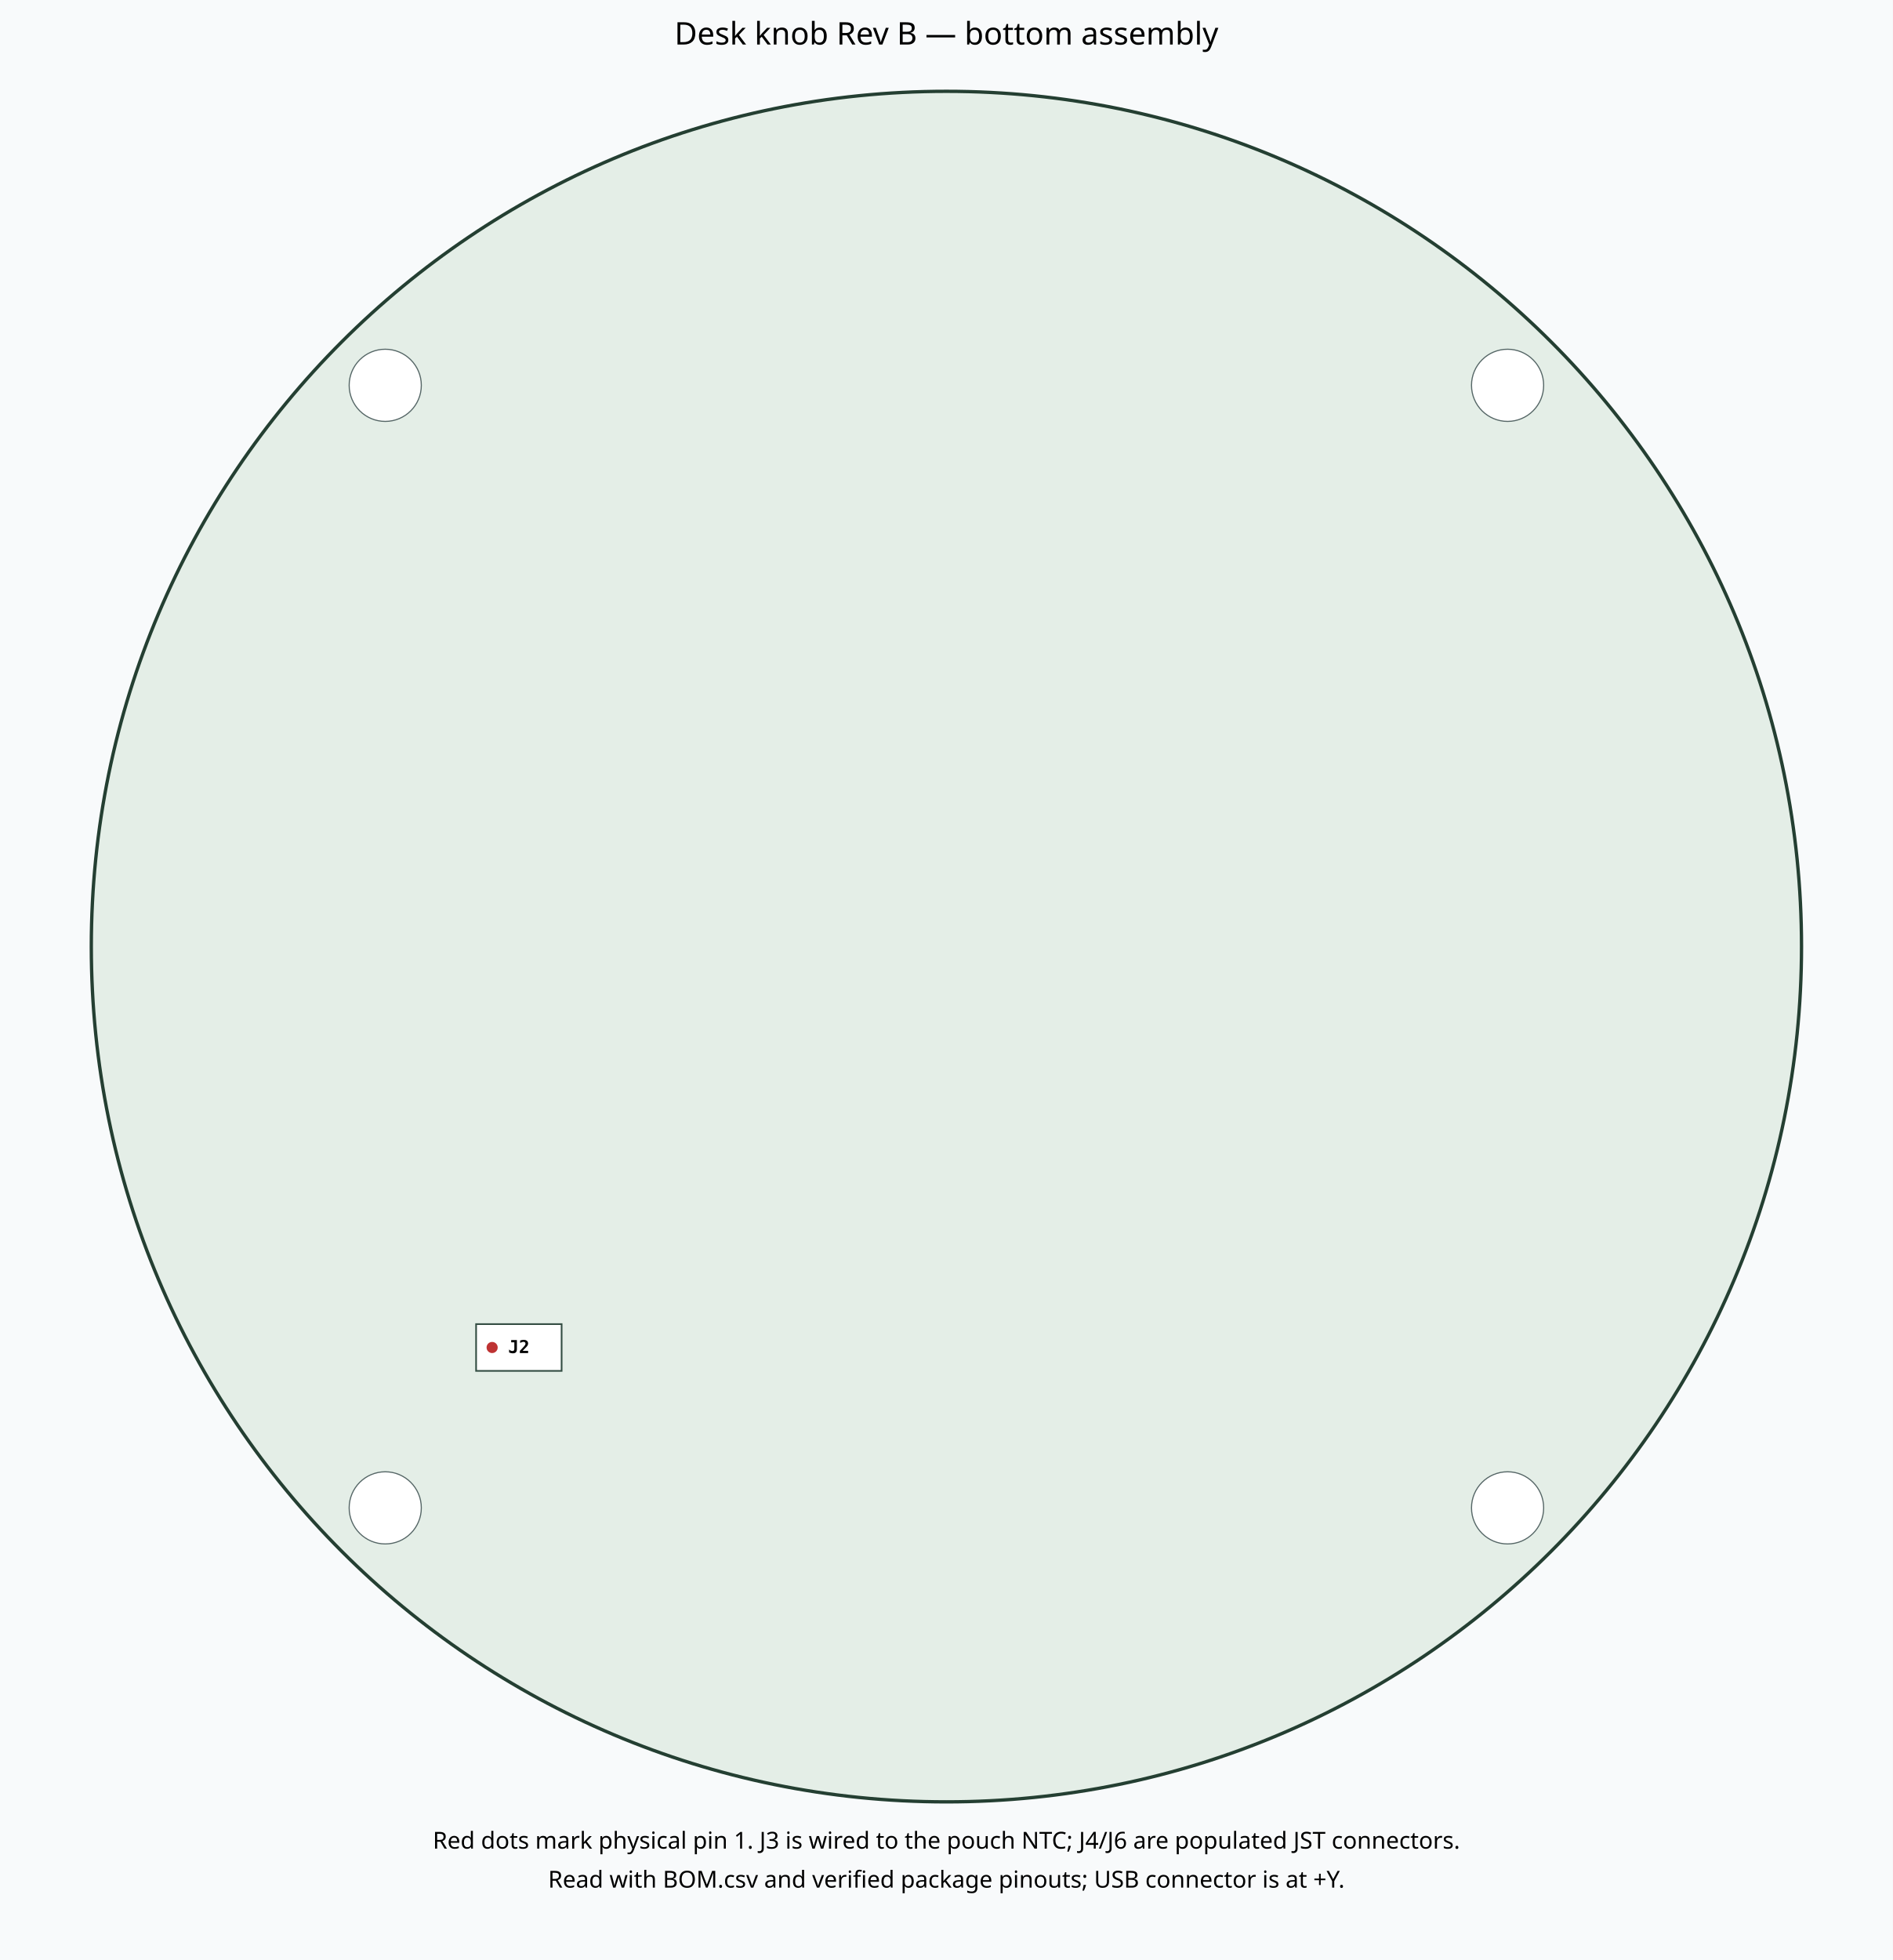
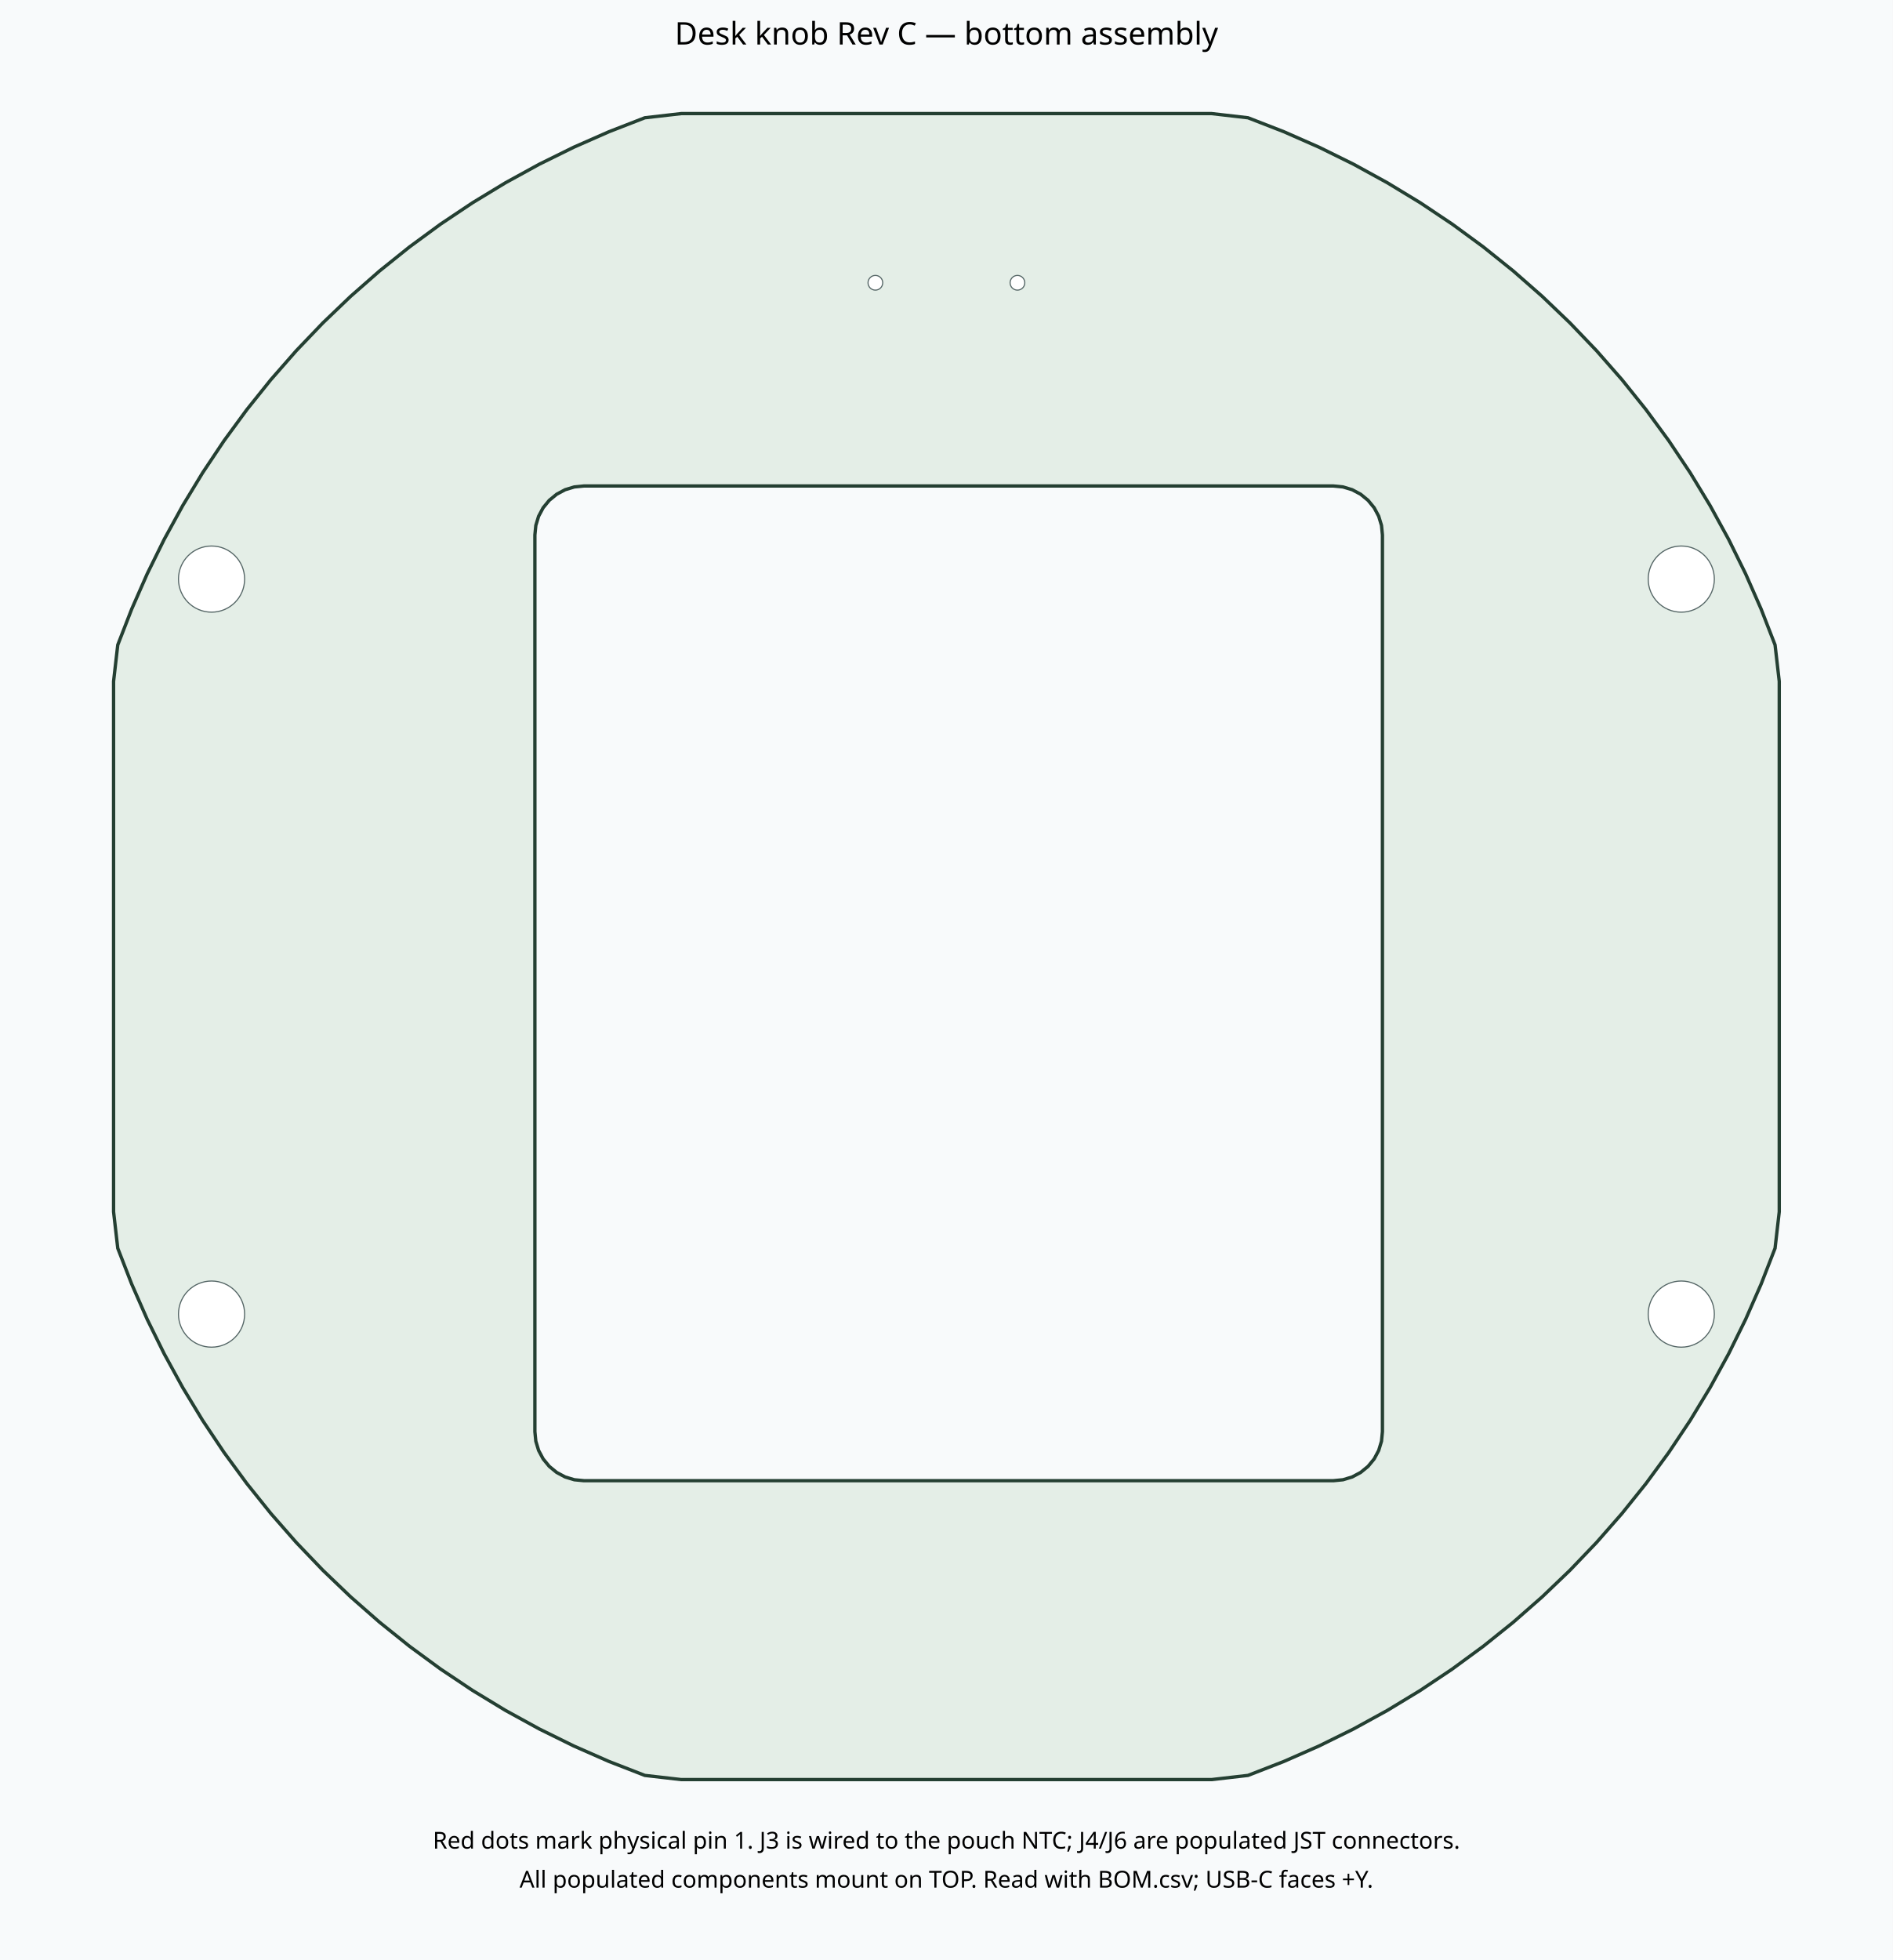
<svg xmlns="http://www.w3.org/2000/svg" width="1700" height="1760" viewBox="0 0 1700 1760">
  <rect width="1700" height="1760" fill="#f8fafb" />
-   <circle cx="850" cy="850" r="768" fill="#e4eee7" stroke="#243f32" stroke-width="3" />
-   <text x="850" y="40" text-anchor="middle" font-family="sans-serif" font-size="28">Desk knob Rev B — bottom assembly</text>
-   <circle cx="1354" cy="346" r="32.4" fill="white" stroke="#566" />
-   <circle cx="346" cy="346" r="32.4" fill="white" stroke="#566" />
-   <circle cx="1354" cy="1354" r="32.4" fill="white" stroke="#566" />
-   <circle cx="346" cy="1354" r="32.4" fill="white" stroke="#566" />
-   <rect x="427.6" y="1189.0" width="76.8" height="42.0" fill="#fff" stroke="#334d43" stroke-width="1.5" />
-   <circle cx="442" cy="1210" r="5" fill="#be3333" />
-   <text x="466" y="1215" text-anchor="middle" font-family="monospace" font-weight="bold" font-size="16">J2</text>
+   <text x="850" y="40" text-anchor="middle" font-family="sans-serif" font-size="28">Desk knob Rev C — bottom assembly</text>
+   <path d="M 102.000,850.000 L 102.000,815.453 L 102.000,780.973 L 102.000,746.623 L 102.000,712.471 L 102.000,678.580 L 102.000,645.015 L 102.000,611.841 L 105.763,579.120 L 118.287,546.915 L 132.204,515.286 L 147.487,484.295 L 164.108,454.000 L 182.034,424.459 L 201.232,395.727 L 221.664,367.861 L 243.293,340.912 L 266.076,314.933 L 289.971,289.971 L 314.933,266.076 L 340.912,243.293 L 367.861,221.664 L 395.727,201.232 L 424.459,182.034 L 454.000,164.108 L 484.295,147.487 L 515.286,132.204 L 546.915,118.287 L 579.120,105.763 L 611.841,102.000 L 645.015,102.000 L 678.580,102.000 L 712.471,102.000 L 746.623,102.000 L 780.973,102.000 L 815.453,102.000 L 850.000,102.000 L 884.547,102.000 L 919.027,102.000 L 953.377,102.000 L 987.529,102.000 L 1021.420,102.000 L 1054.985,102.000 L 1088.159,102.000 L 1120.880,105.763 L 1153.085,118.287 L 1184.714,132.204 L 1215.705,147.487 L 1246.000,164.108 L 1275.541,182.034 L 1304.273,201.232 L 1332.139,221.664 L 1359.088,243.293 L 1385.067,266.076 L 1410.029,289.971 L 1433.924,314.933 L 1456.707,340.912 L 1478.336,367.861 L 1498.768,395.727 L 1517.966,424.459 L 1535.892,454.000 L 1552.513,484.295 L 1567.796,515.286 L 1581.713,546.915 L 1594.237,579.120 L 1598.000,611.841 L 1598.000,645.015 L 1598.000,678.580 L 1598.000,712.471 L 1598.000,746.623 L 1598.000,780.973 L 1598.000,815.453 L 1598.000,850.000 L 1598.000,884.547 L 1598.000,919.027 L 1598.000,953.377 L 1598.000,987.529 L 1598.000,1021.420 L 1598.000,1054.985 L 1598.000,1088.159 L 1594.237,1120.880 L 1581.713,1153.085 L 1567.796,1184.714 L 1552.513,1215.705 L 1535.892,1246.000 L 1517.966,1275.541 L 1498.768,1304.273 L 1478.336,1332.139 L 1456.707,1359.088 L 1433.924,1385.067 L 1410.029,1410.029 L 1385.067,1433.924 L 1359.088,1456.707 L 1332.139,1478.336 L 1304.273,1498.768 L 1275.541,1517.966 L 1246.000,1535.892 L 1215.705,1552.513 L 1184.714,1567.796 L 1153.085,1581.713 L 1120.880,1594.237 L 1088.159,1598.000 L 1054.985,1598.000 L 1021.420,1598.000 L 987.529,1598.000 L 953.377,1598.000 L 919.027,1598.000 L 884.547,1598.000 L 850.000,1598.000 L 815.453,1598.000 L 780.973,1598.000 L 746.623,1598.000 L 712.471,1598.000 L 678.580,1598.000 L 645.015,1598.000 L 611.841,1598.000 L 579.120,1594.237 L 546.915,1581.713 L 515.286,1567.796 L 484.295,1552.513 L 454.000,1535.892 L 424.459,1517.966 L 395.727,1498.768 L 367.861,1478.336 L 340.912,1456.707 L 314.933,1433.924 L 289.971,1410.029 L 266.076,1385.067 L 243.293,1359.088 L 221.664,1332.139 L 201.232,1304.273 L 182.034,1275.541 L 164.108,1246.000 L 147.487,1215.705 L 132.204,1184.714 L 118.287,1153.085 L 105.763,1120.880 L 102.000,1088.159 L 102.000,1054.985 L 102.000,1021.420 L 102.000,987.529 L 102.000,953.377 L 102.000,919.027 L 102.000,884.547 Z M 480.400,480.400 L 481.245,471.816 L 483.749,463.562 L 487.815,455.955 L 493.287,449.287 L 499.955,443.815 L 507.562,439.749 L 515.816,437.245 L 524.400,436.400 L 1197.600,436.400 L 1206.184,437.245 L 1214.438,439.749 L 1222.045,443.815 L 1228.713,449.287 L 1234.185,455.955 L 1238.251,463.562 L 1240.755,471.816 L 1241.600,480.400 L 1241.600,1285.600 L 1240.755,1294.184 L 1238.251,1302.438 L 1234.185,1310.045 L 1228.713,1316.713 L 1222.045,1322.185 L 1214.438,1326.251 L 1206.184,1328.755 L 1197.600,1329.600 L 524.400,1329.600 L 515.816,1328.755 L 507.562,1326.251 L 499.955,1322.185 L 493.287,1316.713 L 487.815,1310.045 L 483.749,1302.438 L 481.245,1294.184 L 480.400,1285.600 Z" fill="#e4eee7" stroke="#243f32" stroke-width="3" fill-rule="evenodd" />
+   <circle cx="1510" cy="520" r="29.7" fill="white" stroke="#566" />
+   <circle cx="190" cy="520" r="29.7" fill="white" stroke="#566" />
+   <circle cx="1510" cy="1180" r="29.7" fill="white" stroke="#566" />
+   <circle cx="190" cy="1180" r="29.7" fill="white" stroke="#566" />
+   <circle cx="786.202" cy="253.922" r="6.6" fill="white" stroke="#566" />
+   <circle cx="913.798" cy="253.922" r="6.6" fill="white" stroke="#566" />
  <text x="850" y="1660" text-anchor="middle" font-family="sans-serif" font-size="21">Red dots mark physical pin 1. J3 is wired to the pouch NTC; J4/J6 are populated JST connectors.</text>
-   <text x="850" y="1695" text-anchor="middle" font-family="sans-serif" font-size="21">Read with BOM.csv and verified package pinouts; USB connector is at +Y.</text>
+   <text x="850" y="1695" text-anchor="middle" font-family="sans-serif" font-size="21">All populated components mount on TOP. Read with BOM.csv; USB-C faces +Y.</text>
</svg>
